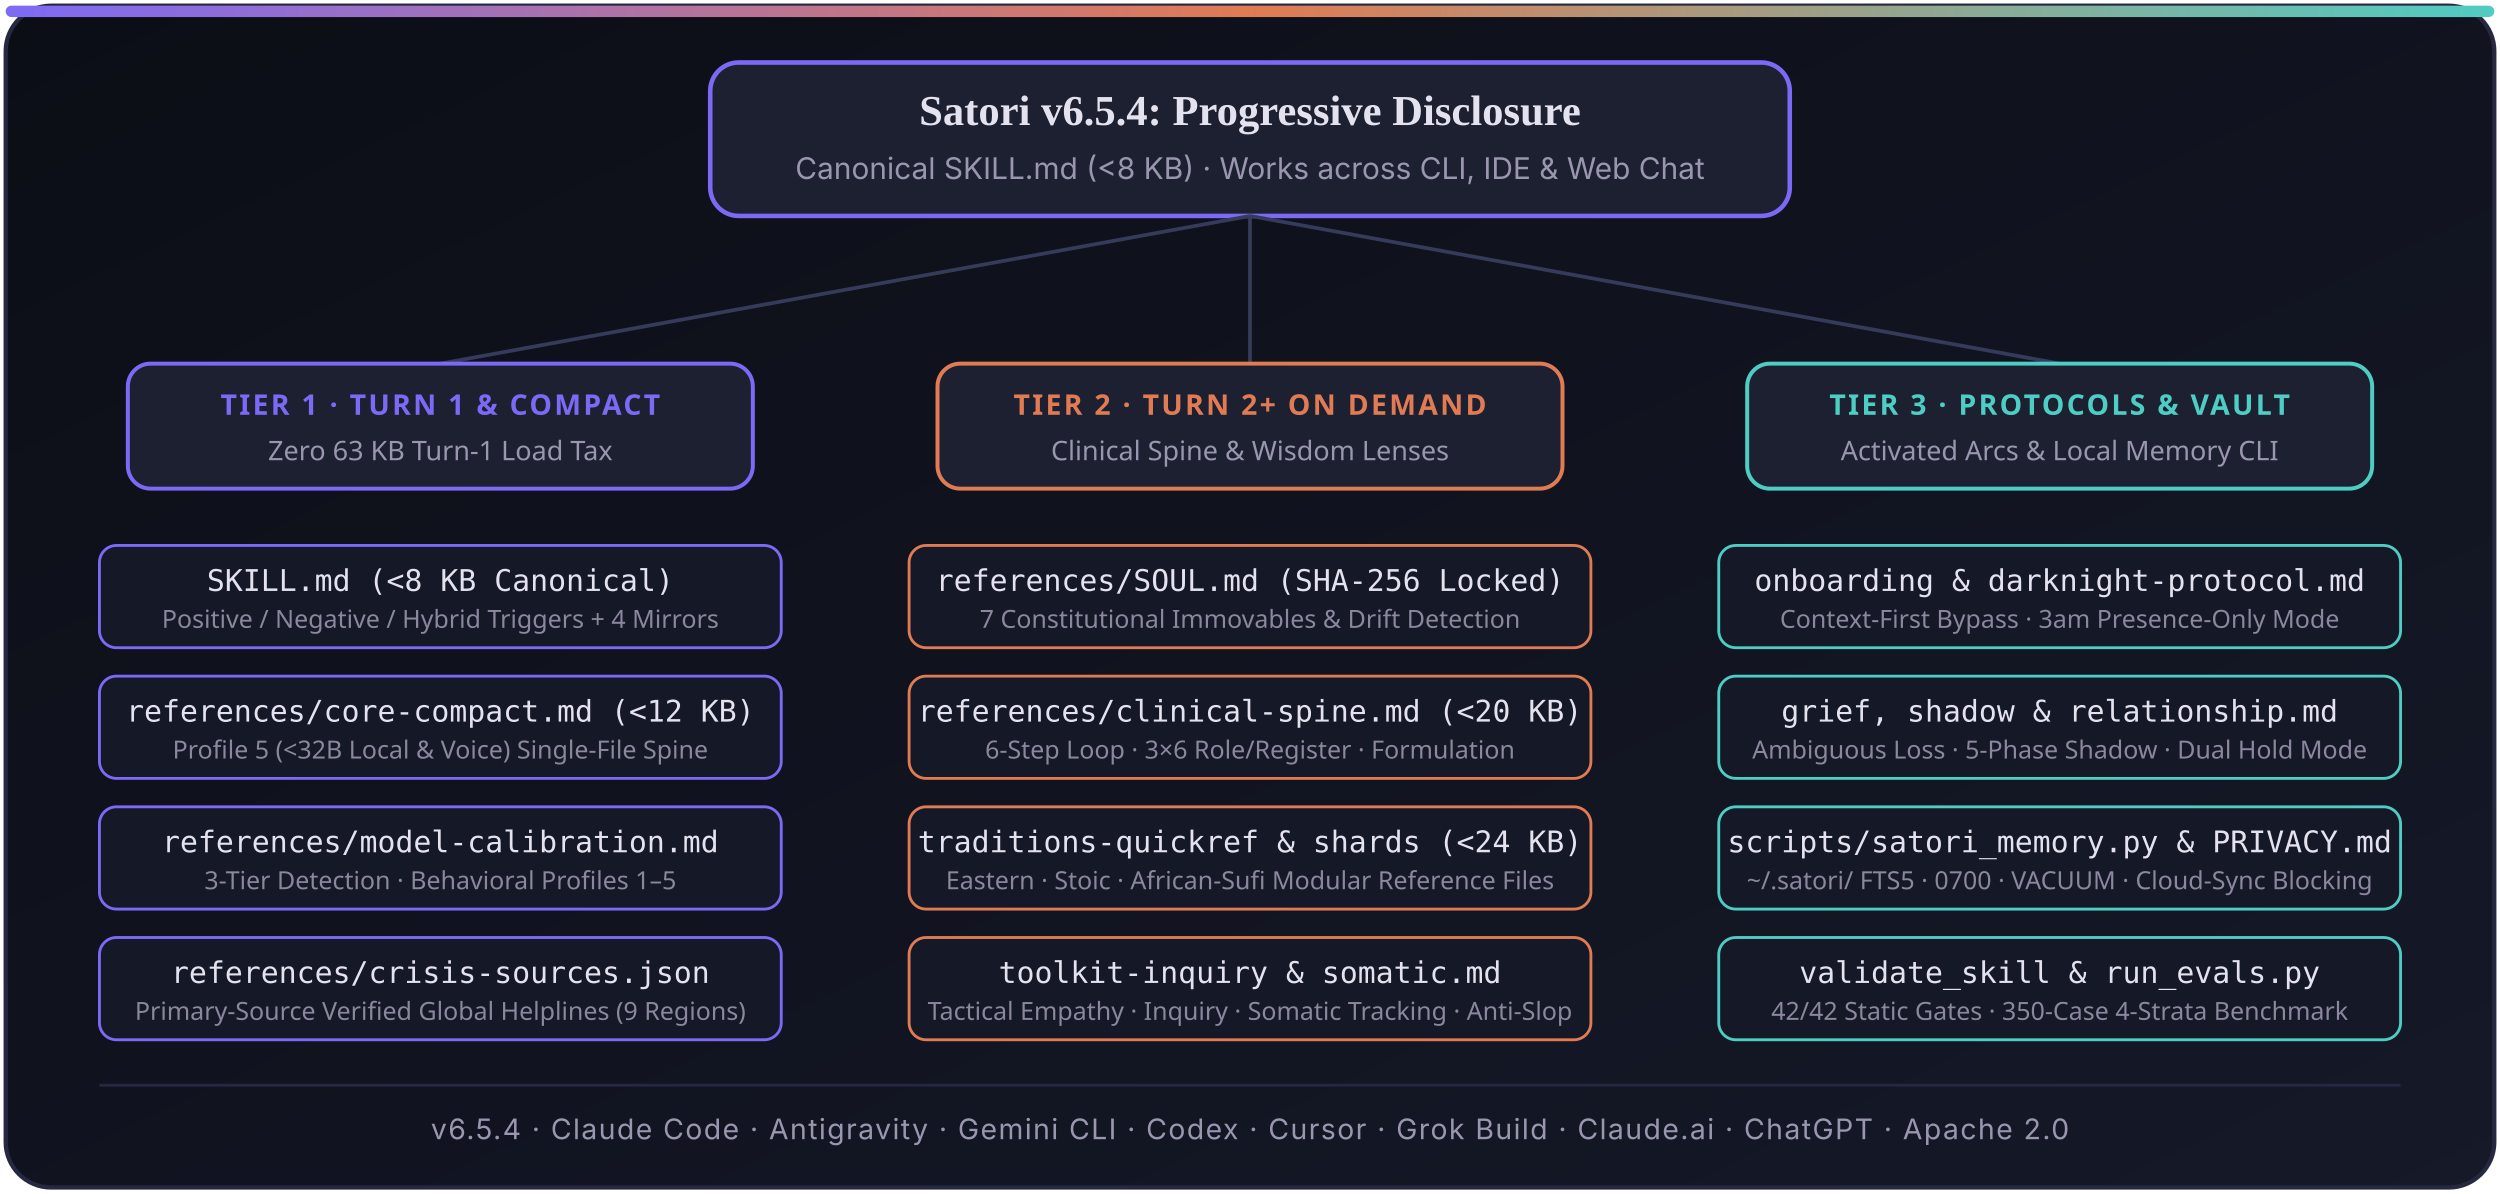
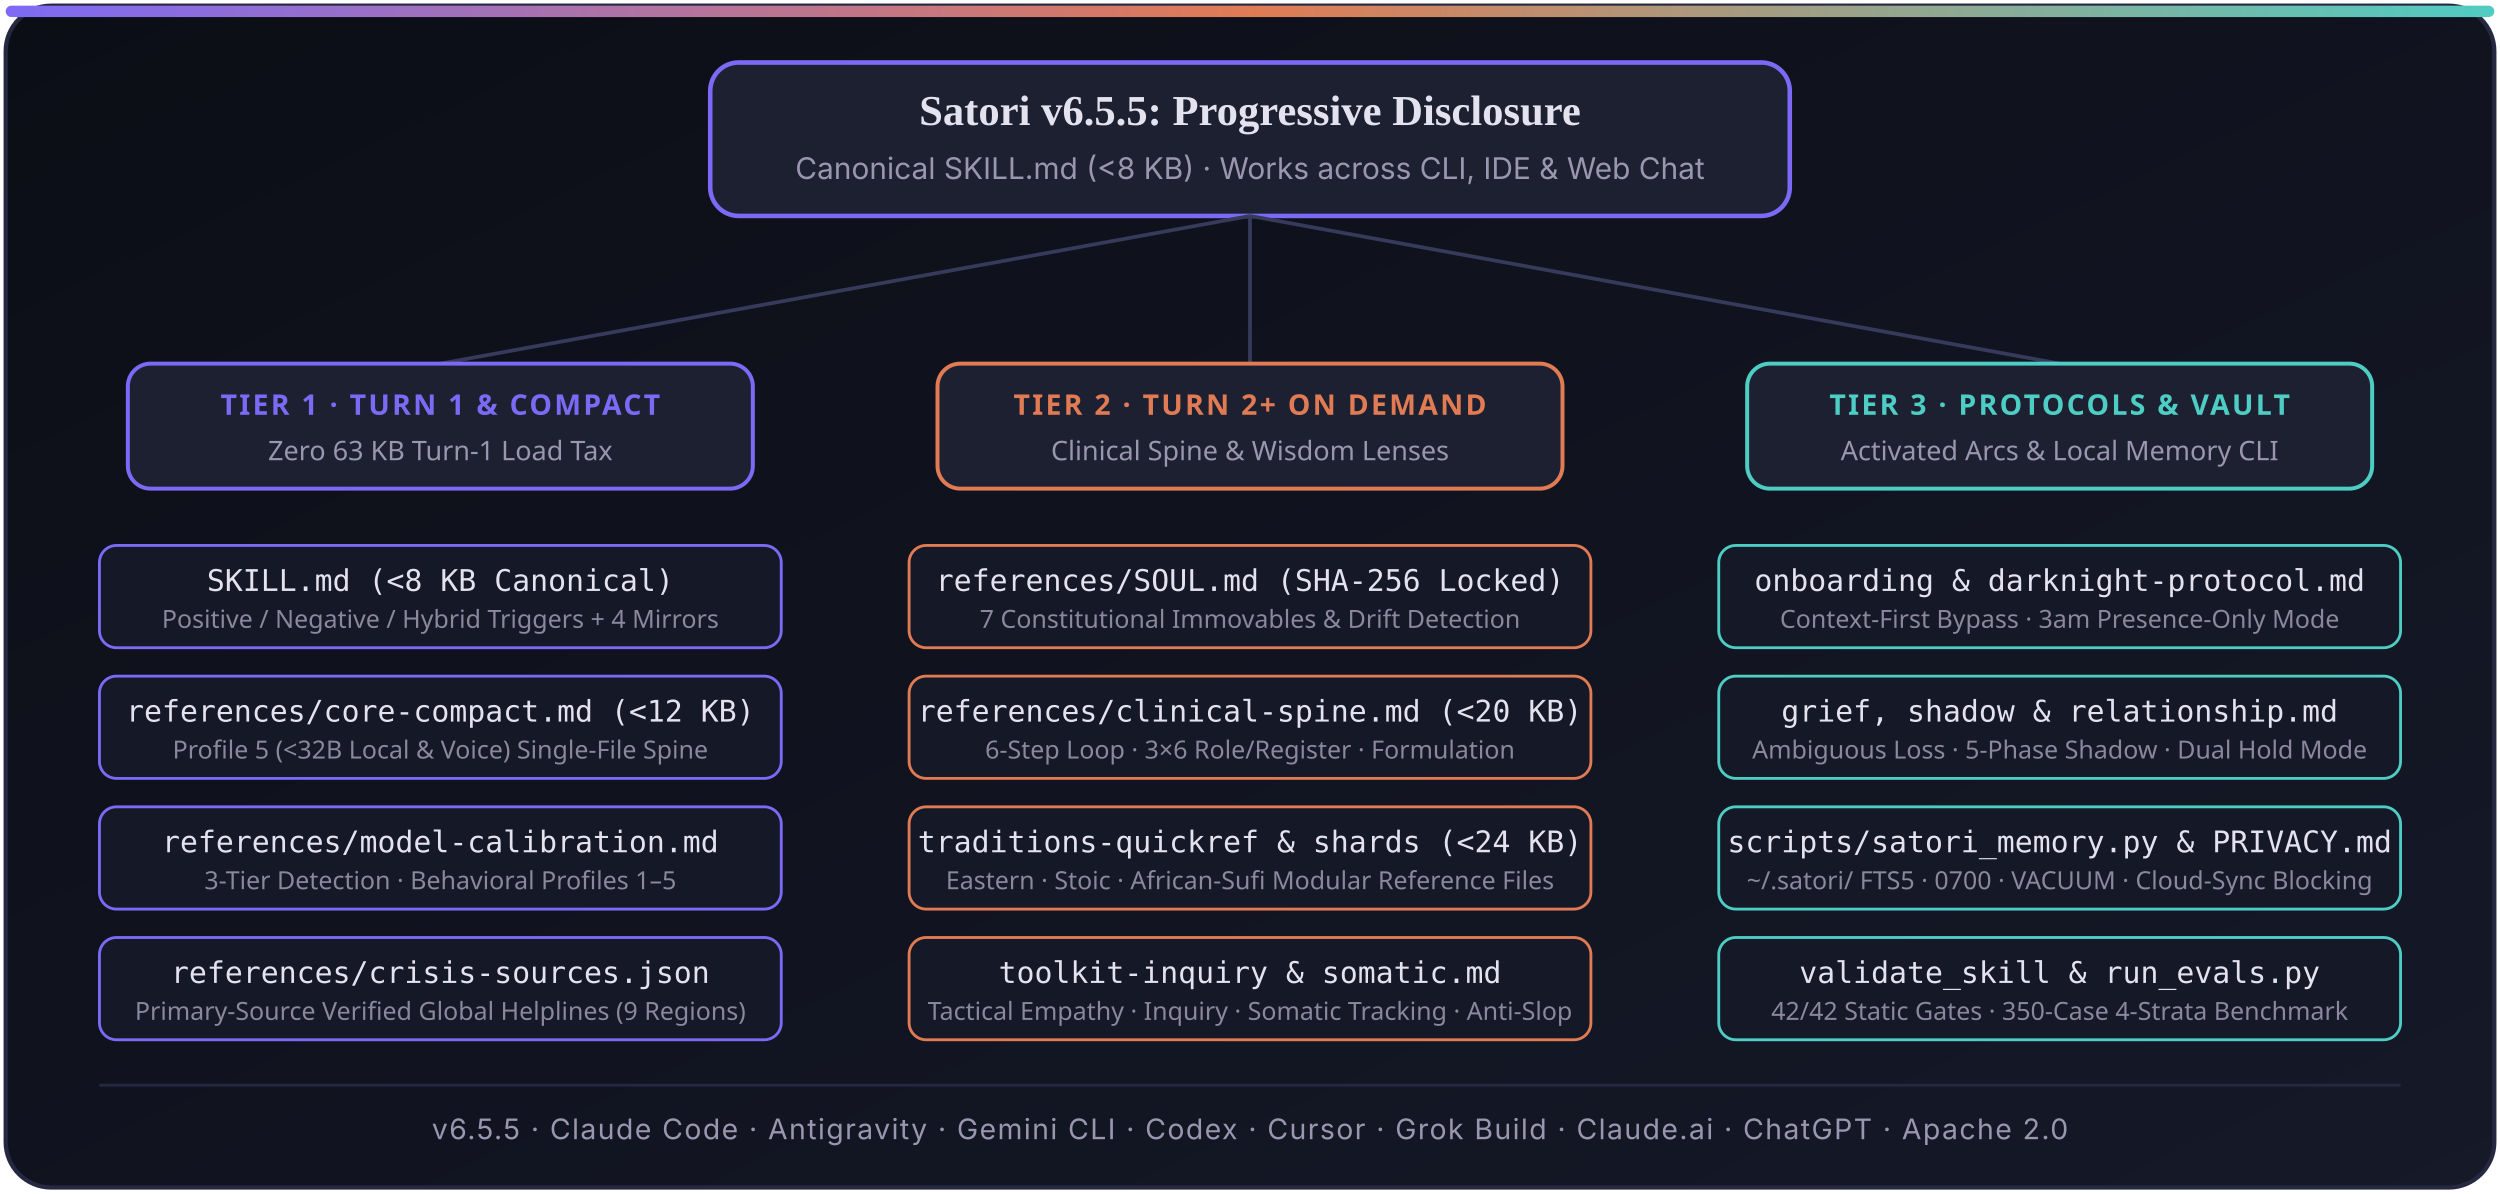
- <svg xmlns="http://www.w3.org/2000/svg" viewBox="0 0 880 420" width="880" height="420" role="img" aria-label="Satori v6.5.4 Progressive Disclosure and Modular Architecture">
+ <svg xmlns="http://www.w3.org/2000/svg" viewBox="0 0 880 420" width="880" height="420" role="img" aria-label="Satori v6.5.5 Progressive Disclosure and Modular Architecture">
  <defs>
    <linearGradient id="bgGrad" x1="0" y1="0" x2="1" y2="1">
      <stop offset="0%" stop-color="#0c0e16" />
      <stop offset="100%" stop-color="#151928" />
    </linearGradient>
    <linearGradient id="accentGrad" x1="0" y1="0" x2="1" y2="0">
      <stop offset="0%" stop-color="#7c6af7" />
      <stop offset="50%" stop-color="#e07b54" />
      <stop offset="100%" stop-color="#4ecdc4" />
    </linearGradient>
  </defs>
  <rect x="2" y="2" width="876" height="416" rx="16" fill="url(#bgGrad)" stroke="#252840" stroke-width="1.5" />
  <rect x="2" y="2" width="876" height="4" rx="2" fill="url(#accentGrad)" />
  <rect x="250" y="22" width="380" height="54" rx="10" fill="#1c2030" stroke="#7c6af7" stroke-width="1.6" />
-   <text x="440" y="44" text-anchor="middle" font-family="Georgia, 'Times New Roman', serif" font-size="15" font-weight="bold" fill="#e4e2ef">Satori v6.5.4: Progressive Disclosure</text>
+   <text x="440" y="44" text-anchor="middle" font-family="Georgia, 'Times New Roman', serif" font-size="15" font-weight="bold" fill="#e4e2ef">Satori v6.5.5: Progressive Disclosure</text>
  <text x="440" y="63" text-anchor="middle" font-family="system-ui, -apple-system, sans-serif" font-size="10.5" fill="#9a96b0">Canonical SKILL.md (&lt;8 KB) · Works across CLI, IDE &amp; Web Chat</text>
  <line x1="440" y1="76" x2="155" y2="128" stroke="#363b5c" stroke-width="1.3" />
  <line x1="440" y1="76" x2="440" y2="128" stroke="#363b5c" stroke-width="1.3" />
  <line x1="440" y1="76" x2="725" y2="128" stroke="#363b5c" stroke-width="1.3" />
  <rect x="45" y="128" width="220" height="44" rx="8" fill="#1c2030" stroke="#7c6af7" stroke-width="1.4" />
  <text x="155" y="146" text-anchor="middle" font-family="system-ui, sans-serif" font-size="10" font-weight="bold" fill="#7c6af7" letter-spacing="0.08em">TIER 1 · TURN 1 &amp; COMPACT</text>
  <text x="155" y="162" text-anchor="middle" font-family="system-ui, sans-serif" font-size="9.5" fill="#9a96b0">Zero 63 KB Turn-1 Load Tax</text>
  <rect x="330" y="128" width="220" height="44" rx="8" fill="#1c2030" stroke="#e07b54" stroke-width="1.4" />
  <text x="440" y="146" text-anchor="middle" font-family="system-ui, sans-serif" font-size="10" font-weight="bold" fill="#e07b54" letter-spacing="0.08em">TIER 2 · TURN 2+ ON DEMAND</text>
  <text x="440" y="162" text-anchor="middle" font-family="system-ui, sans-serif" font-size="9.5" fill="#9a96b0">Clinical Spine &amp; Wisdom Lenses</text>
  <rect x="615" y="128" width="220" height="44" rx="8" fill="#1c2030" stroke="#4ecdc4" stroke-width="1.4" />
  <text x="725" y="146" text-anchor="middle" font-family="system-ui, sans-serif" font-size="10" font-weight="bold" fill="#4ecdc4" letter-spacing="0.08em">TIER 3 · PROTOCOLS &amp; VAULT</text>
  <text x="725" y="162" text-anchor="middle" font-family="system-ui, sans-serif" font-size="9.5" fill="#9a96b0">Activated Arcs &amp; Local Memory CLI</text>
  <rect x="35" y="192" width="240" height="36" rx="6" fill="#151826" stroke="#7c6af7" stroke-width="1" />
  <text x="155" y="208" text-anchor="middle" font-family="monospace" font-size="10.5" fill="#e4e2ef">SKILL.md (&lt;8 KB Canonical)</text>
  <text x="155" y="221" text-anchor="middle" font-family="system-ui, sans-serif" font-size="8.8" fill="#8b879f">Positive / Negative / Hybrid Triggers + 4 Mirrors</text>
  <rect x="35" y="238" width="240" height="36" rx="6" fill="#151826" stroke="#7c6af7" stroke-width="1" />
  <text x="155" y="254" text-anchor="middle" font-family="monospace" font-size="10.5" fill="#e4e2ef">references/core-compact.md (&lt;12 KB)</text>
  <text x="155" y="267" text-anchor="middle" font-family="system-ui, sans-serif" font-size="8.8" fill="#8b879f">Profile 5 (&lt;32B Local &amp; Voice) Single-File Spine</text>
  <rect x="35" y="284" width="240" height="36" rx="6" fill="#151826" stroke="#7c6af7" stroke-width="1" />
  <text x="155" y="300" text-anchor="middle" font-family="monospace" font-size="10.5" fill="#e4e2ef">references/model-calibration.md</text>
  <text x="155" y="313" text-anchor="middle" font-family="system-ui, sans-serif" font-size="8.8" fill="#8b879f">3-Tier Detection · Behavioral Profiles 1–5</text>
  <rect x="35" y="330" width="240" height="36" rx="6" fill="#151826" stroke="#7c6af7" stroke-width="1" />
  <text x="155" y="346" text-anchor="middle" font-family="monospace" font-size="10.5" fill="#e4e2ef">references/crisis-sources.json</text>
  <text x="155" y="359" text-anchor="middle" font-family="system-ui, sans-serif" font-size="8.8" fill="#8b879f">Primary-Source Verified Global Helplines (9 Regions)</text>
  <rect x="320" y="192" width="240" height="36" rx="6" fill="#151826" stroke="#e07b54" stroke-width="1" />
  <text x="440" y="208" text-anchor="middle" font-family="monospace" font-size="10.5" fill="#e4e2ef">references/SOUL.md (SHA-256 Locked)</text>
  <text x="440" y="221" text-anchor="middle" font-family="system-ui, sans-serif" font-size="8.8" fill="#8b879f">7 Constitutional Immovables &amp; Drift Detection</text>
  <rect x="320" y="238" width="240" height="36" rx="6" fill="#151826" stroke="#e07b54" stroke-width="1" />
  <text x="440" y="254" text-anchor="middle" font-family="monospace" font-size="10.5" fill="#e4e2ef">references/clinical-spine.md (&lt;20 KB)</text>
  <text x="440" y="267" text-anchor="middle" font-family="system-ui, sans-serif" font-size="8.8" fill="#8b879f">6-Step Loop · 3×6 Role/Register · Formulation</text>
  <rect x="320" y="284" width="240" height="36" rx="6" fill="#151826" stroke="#e07b54" stroke-width="1" />
  <text x="440" y="300" text-anchor="middle" font-family="monospace" font-size="10.5" fill="#e4e2ef">traditions-quickref &amp; shards (&lt;24 KB)</text>
  <text x="440" y="313" text-anchor="middle" font-family="system-ui, sans-serif" font-size="8.8" fill="#8b879f">Eastern · Stoic · African-Sufi Modular Reference Files</text>
  <rect x="320" y="330" width="240" height="36" rx="6" fill="#151826" stroke="#e07b54" stroke-width="1" />
  <text x="440" y="346" text-anchor="middle" font-family="monospace" font-size="10.5" fill="#e4e2ef">toolkit-inquiry &amp; somatic.md</text>
  <text x="440" y="359" text-anchor="middle" font-family="system-ui, sans-serif" font-size="8.8" fill="#8b879f">Tactical Empathy · Inquiry · Somatic Tracking · Anti-Slop</text>
  <rect x="605" y="192" width="240" height="36" rx="6" fill="#151826" stroke="#4ecdc4" stroke-width="1" />
  <text x="725" y="208" text-anchor="middle" font-family="monospace" font-size="10.5" fill="#e4e2ef">onboarding &amp; darknight-protocol.md</text>
  <text x="725" y="221" text-anchor="middle" font-family="system-ui, sans-serif" font-size="8.8" fill="#8b879f">Context-First Bypass · 3am Presence-Only Mode</text>
  <rect x="605" y="238" width="240" height="36" rx="6" fill="#151826" stroke="#4ecdc4" stroke-width="1" />
  <text x="725" y="254" text-anchor="middle" font-family="monospace" font-size="10.5" fill="#e4e2ef">grief, shadow &amp; relationship.md</text>
  <text x="725" y="267" text-anchor="middle" font-family="system-ui, sans-serif" font-size="8.8" fill="#8b879f">Ambiguous Loss · 5-Phase Shadow · Dual Hold Mode</text>
  <rect x="605" y="284" width="240" height="36" rx="6" fill="#151826" stroke="#4ecdc4" stroke-width="1" />
  <text x="725" y="300" text-anchor="middle" font-family="monospace" font-size="10.5" fill="#e4e2ef">scripts/satori_memory.py &amp; PRIVACY.md</text>
  <text x="725" y="313" text-anchor="middle" font-family="system-ui, sans-serif" font-size="8.8" fill="#8b879f">~/.satori/ FTS5 · 0700 · VACUUM · Cloud-Sync Blocking</text>
  <rect x="605" y="330" width="240" height="36" rx="6" fill="#151826" stroke="#4ecdc4" stroke-width="1" />
  <text x="725" y="346" text-anchor="middle" font-family="monospace" font-size="10.5" fill="#e4e2ef">validate_skill &amp; run_evals.py</text>
  <text x="725" y="359" text-anchor="middle" font-family="system-ui, sans-serif" font-size="8.8" fill="#8b879f">42/42 Static Gates · 350-Case 4-Strata Benchmark</text>
  <line x1="35" y1="382" x2="845" y2="382" stroke="#252840" stroke-width="1" />
  <text x="440" y="401" text-anchor="middle" font-family="system-ui, -apple-system, sans-serif" font-size="10" fill="#9a96b0" letter-spacing="0.05em">
-     v6.5.4 · Claude Code · Antigravity · Gemini CLI · Codex · Cursor · Grok Build · Claude.ai · ChatGPT · Apache 2.0
+     v6.5.5 · Claude Code · Antigravity · Gemini CLI · Codex · Cursor · Grok Build · Claude.ai · ChatGPT · Apache 2.0
  </text>
</svg>
